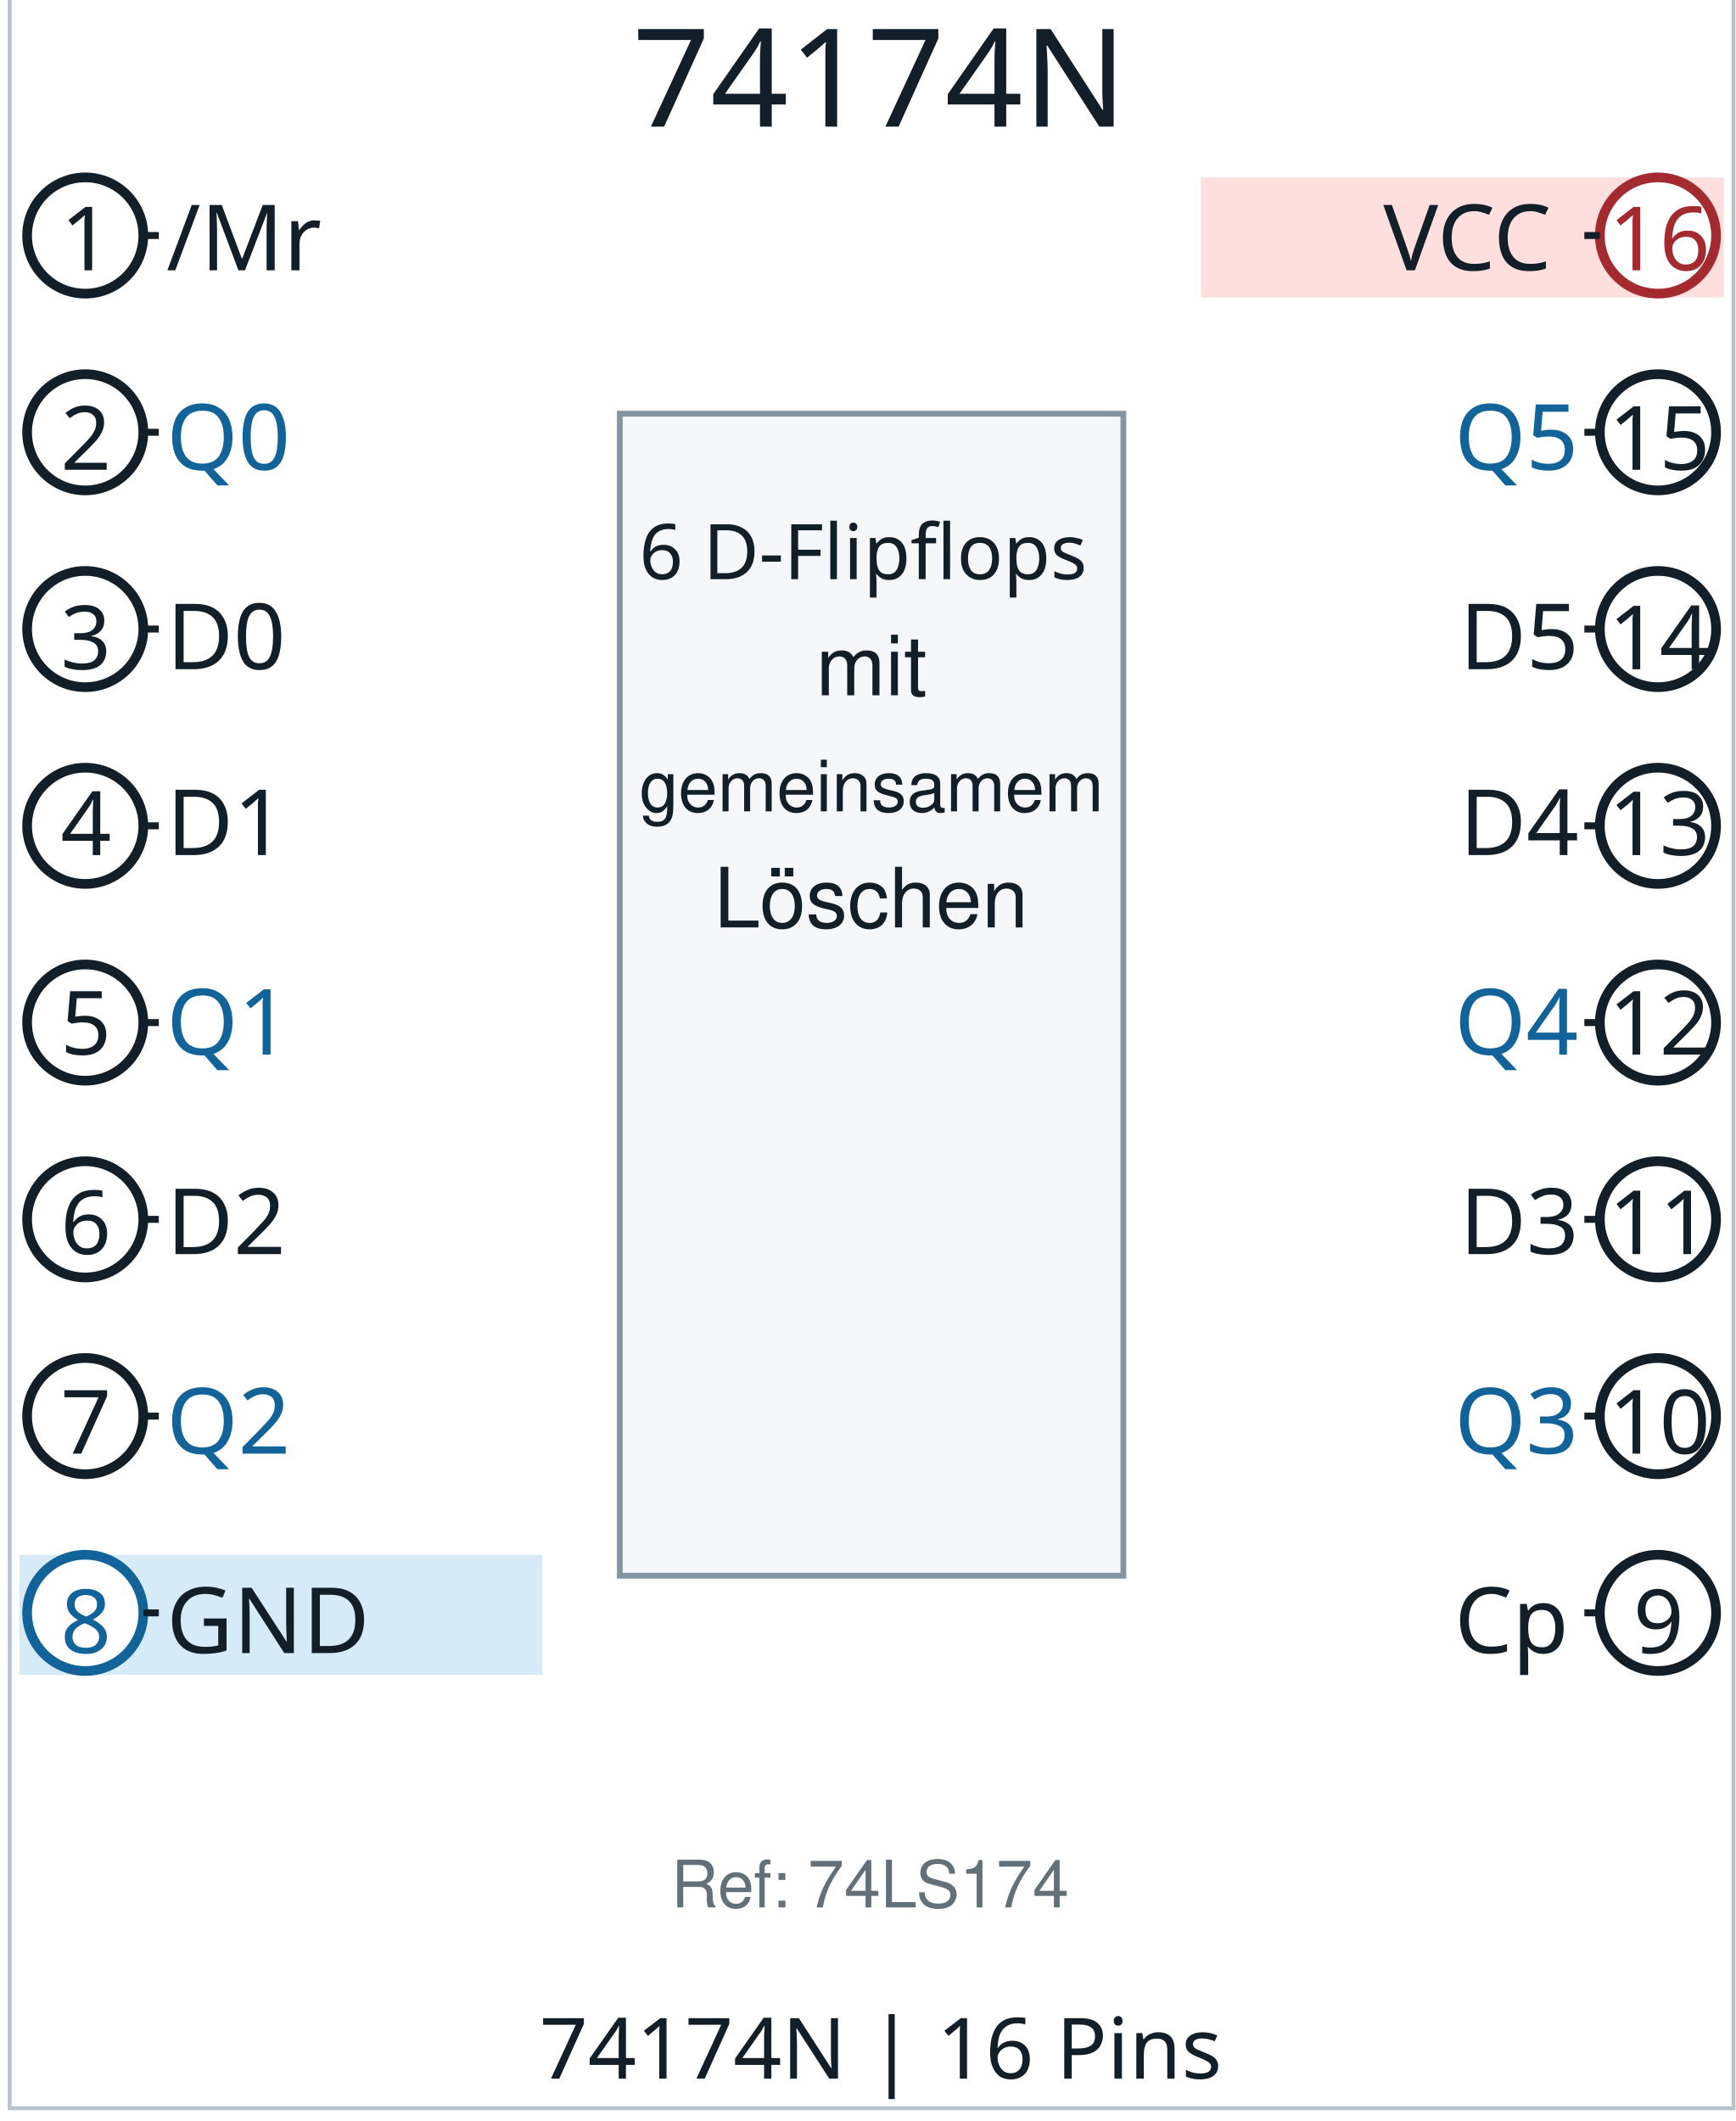
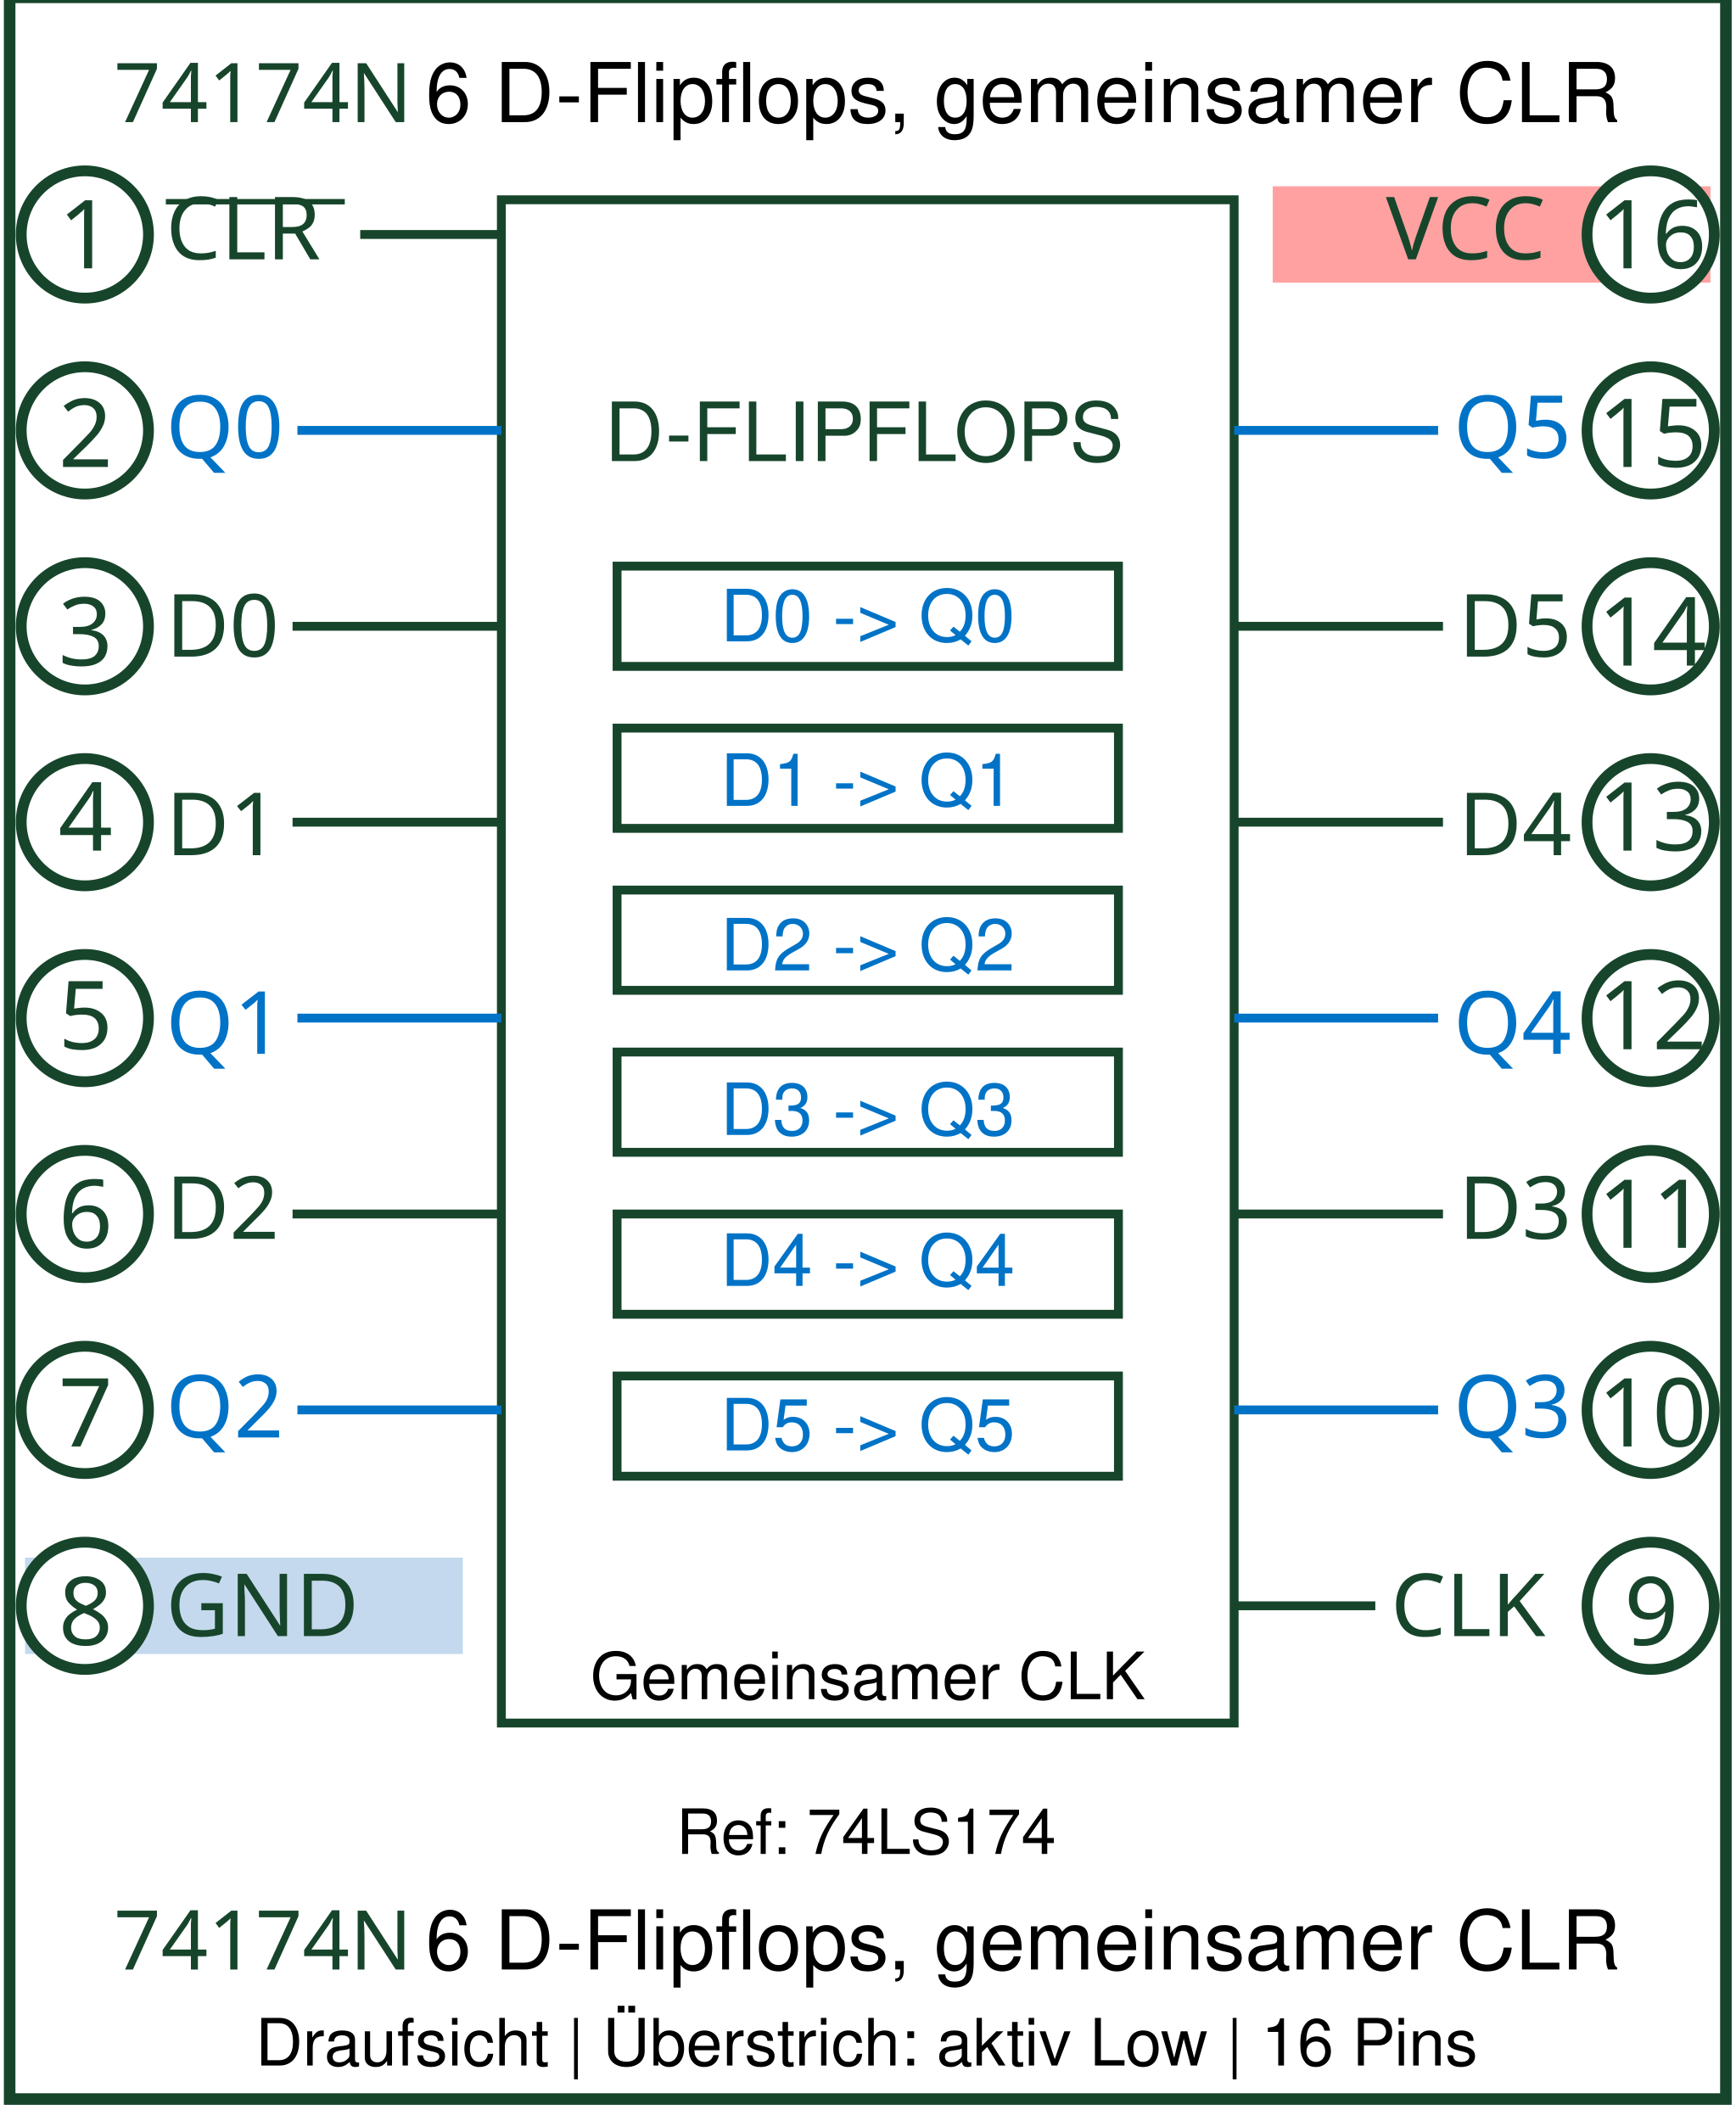
- <svg xmlns="http://www.w3.org/2000/svg" width="45mm" height="55mm" preserveAspectRatio="xMinYMin meet" viewBox="0 0 127 155" version="1.0" fill-rule="evenodd">
+ <svg xmlns="http://www.w3.org/2000/svg" width="45mm" height="55mm" preserveAspectRatio="xMinYMin meet" viewBox="0 0 127.559 155.906" version="1.0" fill-rule="evenodd">
  <clipPath id="clip">
    <rect x="0" y="0" width="127.559" height="155.906" />
  </clipPath>
  <g id="group" transform="scale(1,-1) translate(0,-155)" style="clip-path: url(#clip)">
    <g transform="">
-       <rect x="0.709" y="0.709" width="126.142" height="154.488" style="stroke: rgb(72%,76%,80%); stroke-linecap: butt; stroke-width: 0.283; fill: rgb(100%,100%,100%); fill-rule: evenodd;" />
-       <text x="46.27" y="146.268" style="font-family: Helvetica-Bold; font-size: 10px;fill: rgb(7%,12%,16%); stroke:none;" transform="translate(0,292) scale(1,-1)">74174N</text>
-       <text x="39.476" y="3.118" style="font-family: Helvetica-Bold; font-size: 6.2px;fill: rgb(7%,12%,16%); stroke:none;" transform="translate(0,6) scale(1,-1)">74174N | 16 Pins</text>
-       <circle cx="6.236" cy="137.764" r="4.252" style="stroke: rgb(7%,12%,16%); stroke-linecap: butt; stroke-width: 0.709; fill: rgb(100%,100%,100%); fill-rule: evenodd;" />
-       <text x="4.429" y="135.78" style="font-family: Helvetica-Bold; font-size: 6.5px;fill: rgb(7%,12%,16%); stroke:none;" transform="translate(0,271) scale(1,-1)">1</text>
-       <text x="12.189" y="135.78" style="font-family: Helvetica-Bold; font-size: 6.7px;fill: rgb(7%,12%,16%); stroke:none;" transform="translate(0,271) scale(1,-1)">/Mr</text>
-       <path d="M 10.488,137.764 L 11.622,137.764 Z" style="stroke: rgb(7%,12%,16%); stroke-linecap: butt; stroke-width: 0.51;" />
-       <circle cx="6.236" cy="123.364" r="4.252" style="stroke: rgb(7%,12%,16%); stroke-linecap: butt; stroke-width: 0.709; fill: rgb(100%,100%,100%); fill-rule: evenodd;" />
-       <text x="4.429" y="121.38" style="font-family: Helvetica-Bold; font-size: 6.5px;fill: rgb(7%,12%,16%); stroke:none;" transform="translate(0,242) scale(1,-1)">2</text>
-       <text x="12.189" y="121.38" style="font-family: Helvetica-Bold; font-size: 6.7px;fill: rgb(7%,39%,60%); stroke:none;" transform="translate(0,242) scale(1,-1)">Q0</text>
-       <path d="M 10.488,123.364 L 11.622,123.364 Z" style="stroke: rgb(7%,12%,16%); stroke-linecap: butt; stroke-width: 0.51;" />
-       <circle cx="6.236" cy="108.964" r="4.252" style="stroke: rgb(7%,12%,16%); stroke-linecap: butt; stroke-width: 0.709; fill: rgb(100%,100%,100%); fill-rule: evenodd;" />
-       <text x="4.429" y="106.98" style="font-family: Helvetica-Bold; font-size: 6.5px;fill: rgb(7%,12%,16%); stroke:none;" transform="translate(0,213) scale(1,-1)">3</text>
-       <text x="12.189" y="106.98" style="font-family: Helvetica-Bold; font-size: 6.7px;fill: rgb(7%,12%,16%); stroke:none;" transform="translate(0,213) scale(1,-1)">D0</text>
-       <path d="M 10.488,108.964 L 11.622,108.964 Z" style="stroke: rgb(7%,12%,16%); stroke-linecap: butt; stroke-width: 0.51;" />
-       <circle cx="6.236" cy="94.564" r="4.252" style="stroke: rgb(7%,12%,16%); stroke-linecap: butt; stroke-width: 0.709; fill: rgb(100%,100%,100%); fill-rule: evenodd;" />
-       <text x="4.429" y="92.58" style="font-family: Helvetica-Bold; font-size: 6.5px;fill: rgb(7%,12%,16%); stroke:none;" transform="translate(0,185) scale(1,-1)">4</text>
-       <text x="12.189" y="92.58" style="font-family: Helvetica-Bold; font-size: 6.7px;fill: rgb(7%,12%,16%); stroke:none;" transform="translate(0,185) scale(1,-1)">D1</text>
-       <path d="M 10.488,94.564 L 11.622,94.564 Z" style="stroke: rgb(7%,12%,16%); stroke-linecap: butt; stroke-width: 0.51;" />
-       <circle cx="6.236" cy="80.164" r="4.252" style="stroke: rgb(7%,12%,16%); stroke-linecap: butt; stroke-width: 0.709; fill: rgb(100%,100%,100%); fill-rule: evenodd;" />
-       <text x="4.429" y="78.18" style="font-family: Helvetica-Bold; font-size: 6.5px;fill: rgb(7%,12%,16%); stroke:none;" transform="translate(0,156) scale(1,-1)">5</text>
-       <text x="12.189" y="78.18" style="font-family: Helvetica-Bold; font-size: 6.7px;fill: rgb(7%,39%,60%); stroke:none;" transform="translate(0,156) scale(1,-1)">Q1</text>
-       <path d="M 10.488,80.164 L 11.622,80.164 Z" style="stroke: rgb(7%,12%,16%); stroke-linecap: butt; stroke-width: 0.51;" />
-       <circle cx="6.236" cy="65.764" r="4.252" style="stroke: rgb(7%,12%,16%); stroke-linecap: butt; stroke-width: 0.709; fill: rgb(100%,100%,100%); fill-rule: evenodd;" />
-       <text x="4.429" y="63.78" style="font-family: Helvetica-Bold; font-size: 6.5px;fill: rgb(7%,12%,16%); stroke:none;" transform="translate(0,127) scale(1,-1)">6</text>
-       <text x="12.189" y="63.78" style="font-family: Helvetica-Bold; font-size: 6.7px;fill: rgb(7%,12%,16%); stroke:none;" transform="translate(0,127) scale(1,-1)">D2</text>
-       <path d="M 10.488,65.764 L 11.622,65.764 Z" style="stroke: rgb(7%,12%,16%); stroke-linecap: butt; stroke-width: 0.51;" />
-       <circle cx="6.236" cy="51.364" r="4.252" style="stroke: rgb(7%,12%,16%); stroke-linecap: butt; stroke-width: 0.709; fill: rgb(100%,100%,100%); fill-rule: evenodd;" />
-       <text x="4.429" y="49.38" style="font-family: Helvetica-Bold; font-size: 6.5px;fill: rgb(7%,12%,16%); stroke:none;" transform="translate(0,98) scale(1,-1)">7</text>
-       <text x="12.189" y="49.38" style="font-family: Helvetica-Bold; font-size: 6.7px;fill: rgb(7%,39%,60%); stroke:none;" transform="translate(0,98) scale(1,-1)">Q2</text>
-       <path d="M 10.488,51.364 L 11.622,51.364 Z" style="stroke: rgb(7%,12%,16%); stroke-linecap: butt; stroke-width: 0.51;" />
-       <rect x="1.417" y="32.428" width="38.268" height="8.787" style="stroke: none; stroke-linecap: butt; stroke-width: 0.567; fill: rgb(84%,92%,97%); fill-rule: evenodd;" />
-       <circle cx="6.236" cy="36.964" r="4.252" style="stroke: rgb(7%,39%,60%); stroke-linecap: butt; stroke-width: 0.709; fill: rgb(100%,100%,100%); fill-rule: evenodd;" />
-       <text x="4.429" y="34.98" style="font-family: Helvetica-Bold; font-size: 6.5px;fill: rgb(7%,39%,60%); stroke:none;" transform="translate(0,69) scale(1,-1)">8</text>
-       <text x="12.189" y="34.98" style="font-family: Helvetica-Bold; font-size: 6.7px;fill: rgb(7%,12%,16%); stroke:none;" transform="translate(0,69) scale(1,-1)">GND</text>
-       <path d="M 10.488,36.964 L 11.622,36.964 Z" style="stroke: rgb(7%,12%,16%); stroke-linecap: butt; stroke-width: 0.51;" />
-       <circle cx="121.323" cy="36.964" r="4.252" style="stroke: rgb(7%,12%,16%); stroke-linecap: butt; stroke-width: 0.709; fill: rgb(100%,100%,100%); fill-rule: evenodd;" />
-       <text x="119.516" y="34.98" style="font-family: Helvetica-Bold; font-size: 6.5px;fill: rgb(7%,12%,16%); stroke:none;" transform="translate(0,69) scale(1,-1)">9</text>
-       <text x="106.439" y="34.98" style="font-family: Helvetica-Bold; font-size: 6.7px;fill: rgb(7%,12%,16%); stroke:none;" transform="translate(0,69) scale(1,-1)">Cp</text>
-       <path d="M 117.071,36.964 L 115.937,36.964 Z" style="stroke: rgb(7%,12%,16%); stroke-linecap: butt; stroke-width: 0.51;" />
-       <circle cx="121.323" cy="51.364" r="4.252" style="stroke: rgb(7%,12%,16%); stroke-linecap: butt; stroke-width: 0.709; fill: rgb(100%,100%,100%); fill-rule: evenodd;" />
-       <text x="117.709" y="49.38" style="font-family: Helvetica-Bold; font-size: 6.5px;fill: rgb(7%,12%,16%); stroke:none;" transform="translate(0,98) scale(1,-1)">10</text>
-       <text x="106.432" y="49.38" style="font-family: Helvetica-Bold; font-size: 6.7px;fill: rgb(7%,39%,60%); stroke:none;" transform="translate(0,98) scale(1,-1)">Q3</text>
-       <path d="M 117.071,51.364 L 115.937,51.364 Z" style="stroke: rgb(7%,12%,16%); stroke-linecap: butt; stroke-width: 0.51;" />
-       <circle cx="121.323" cy="65.764" r="4.252" style="stroke: rgb(7%,12%,16%); stroke-linecap: butt; stroke-width: 0.709; fill: rgb(100%,100%,100%); fill-rule: evenodd;" />
-       <text x="117.709" y="63.78" style="font-family: Helvetica-Bold; font-size: 6.5px;fill: rgb(7%,12%,16%); stroke:none;" transform="translate(0,127) scale(1,-1)">11</text>
-       <text x="106.807" y="63.78" style="font-family: Helvetica-Bold; font-size: 6.7px;fill: rgb(7%,12%,16%); stroke:none;" transform="translate(0,127) scale(1,-1)">D3</text>
-       <path d="M 117.071,65.764 L 115.937,65.764 Z" style="stroke: rgb(7%,12%,16%); stroke-linecap: butt; stroke-width: 0.51;" />
-       <circle cx="121.323" cy="80.164" r="4.252" style="stroke: rgb(7%,12%,16%); stroke-linecap: butt; stroke-width: 0.709; fill: rgb(100%,100%,100%); fill-rule: evenodd;" />
-       <text x="117.709" y="78.18" style="font-family: Helvetica-Bold; font-size: 6.5px;fill: rgb(7%,12%,16%); stroke:none;" transform="translate(0,156) scale(1,-1)">12</text>
-       <text x="106.432" y="78.18" style="font-family: Helvetica-Bold; font-size: 6.7px;fill: rgb(7%,39%,60%); stroke:none;" transform="translate(0,156) scale(1,-1)">Q4</text>
-       <path d="M 117.071,80.164 L 115.937,80.164 Z" style="stroke: rgb(7%,12%,16%); stroke-linecap: butt; stroke-width: 0.51;" />
-       <circle cx="121.323" cy="94.564" r="4.252" style="stroke: rgb(7%,12%,16%); stroke-linecap: butt; stroke-width: 0.709; fill: rgb(100%,100%,100%); fill-rule: evenodd;" />
-       <text x="117.709" y="92.58" style="font-family: Helvetica-Bold; font-size: 6.5px;fill: rgb(7%,12%,16%); stroke:none;" transform="translate(0,185) scale(1,-1)">13</text>
-       <text x="106.807" y="92.58" style="font-family: Helvetica-Bold; font-size: 6.7px;fill: rgb(7%,12%,16%); stroke:none;" transform="translate(0,185) scale(1,-1)">D4</text>
-       <path d="M 117.071,94.564 L 115.937,94.564 Z" style="stroke: rgb(7%,12%,16%); stroke-linecap: butt; stroke-width: 0.51;" />
-       <circle cx="121.323" cy="108.964" r="4.252" style="stroke: rgb(7%,12%,16%); stroke-linecap: butt; stroke-width: 0.709; fill: rgb(100%,100%,100%); fill-rule: evenodd;" />
-       <text x="117.709" y="106.98" style="font-family: Helvetica-Bold; font-size: 6.5px;fill: rgb(7%,12%,16%); stroke:none;" transform="translate(0,213) scale(1,-1)">14</text>
-       <text x="106.807" y="106.98" style="font-family: Helvetica-Bold; font-size: 6.7px;fill: rgb(7%,12%,16%); stroke:none;" transform="translate(0,213) scale(1,-1)">D5</text>
-       <path d="M 117.071,108.964 L 115.937,108.964 Z" style="stroke: rgb(7%,12%,16%); stroke-linecap: butt; stroke-width: 0.51;" />
-       <circle cx="121.323" cy="123.364" r="4.252" style="stroke: rgb(7%,12%,16%); stroke-linecap: butt; stroke-width: 0.709; fill: rgb(100%,100%,100%); fill-rule: evenodd;" />
-       <text x="117.709" y="121.38" style="font-family: Helvetica-Bold; font-size: 6.5px;fill: rgb(7%,12%,16%); stroke:none;" transform="translate(0,242) scale(1,-1)">15</text>
-       <text x="106.432" y="121.38" style="font-family: Helvetica-Bold; font-size: 6.7px;fill: rgb(7%,39%,60%); stroke:none;" transform="translate(0,242) scale(1,-1)">Q5</text>
-       <path d="M 117.071,123.364 L 115.937,123.364 Z" style="stroke: rgb(7%,12%,16%); stroke-linecap: butt; stroke-width: 0.51;" />
-       <rect x="87.874" y="133.228" width="38.268" height="8.787" style="stroke: none; stroke-linecap: butt; stroke-width: 0.567; fill: rgb(100%,87%,87%); fill-rule: evenodd;" />
-       <circle cx="121.323" cy="137.764" r="4.252" style="stroke: rgb(64%,17%,19%); stroke-linecap: butt; stroke-width: 0.709; fill: rgb(100%,100%,100%); fill-rule: evenodd;" />
-       <text x="117.709" y="135.78" style="font-family: Helvetica-Bold; font-size: 6.5px;fill: rgb(64%,17%,19%); stroke:none;" transform="translate(0,271) scale(1,-1)">16</text>
-       <text x="101.226" y="135.78" style="font-family: Helvetica-Bold; font-size: 6.7px;fill: rgb(7%,12%,16%); stroke:none;" transform="translate(0,271) scale(1,-1)">VCC</text>
-       <path d="M 117.071,137.764 L 115.937,137.764 Z" style="stroke: rgb(7%,12%,16%); stroke-linecap: butt; stroke-width: 0.51;" />
-       <rect x="45.354" y="39.685" width="36.85" height="85.039" style="stroke: rgb(52%,58%,63%); stroke-linecap: butt; stroke-width: 0.425; fill: rgb(96%,97%,98%); fill-rule: evenodd;" />
-       <text x="46.772" y="113.386" style="font-family: Helvetica-Bold; font-size: 5.617px;fill: rgb(7%,12%,16%); stroke:none;" transform="translate(0,226) scale(1,-1)">6 D-Flipflops</text>
-       <text x="59.714" y="104.882" style="font-family: Helvetica; font-size: 6.1px;fill: rgb(7%,12%,16%); stroke:none;" transform="translate(0,209) scale(1,-1)">mit</text>
-       <text x="46.772" y="96.378" style="font-family: Helvetica; font-size: 5.188px;fill: rgb(7%,12%,16%); stroke:none;" transform="translate(0,192) scale(1,-1)">gemeinsamem</text>
-       <text x="52.251" y="87.874" style="font-family: Helvetica; font-size: 6.1px;fill: rgb(7%,12%,16%); stroke:none;" transform="translate(0,175) scale(1,-1)">Löschen</text>
-       <text x="49.104" y="15.591" style="font-family: Helvetica; font-size: 4.8px;fill: rgb(39%,44%,47%); stroke:none;" transform="translate(0,31) scale(1,-1)">Ref: 74LS174</text>
+       <rect x="0.709" y="0.709" width="126.142" height="154.488" style="stroke: rgb(9%,27%,17%); stroke-linecap: butt; stroke-width: 0.85; fill: rgb(100%,100%,100%); fill-rule: evenodd;" />
+       <text x="8.364" y="146.976" style="font-family: Helvetica-Bold; font-size: 6.062px;fill: rgb(9%,27%,17%); stroke:none;" transform="translate(0,293) scale(1,-1)">74174N</text>
+       <text x="31.278" y="146.976" style="font-family: Helvetica; font-size: 6.062px;fill: rgb(0%,0%,0%); stroke:none;" transform="translate(0,293) scale(1,-1)">6 D-Flipflops, gemeinsamer CLR</text>
+       <rect x="36.85" y="28.346" width="53.858" height="111.969" style="stroke: rgb(9%,27%,17%); stroke-linecap: butt; stroke-width: 0.652; fill: none; fill-rule: evenodd;" />
+       <path d="M 26.475,137.764 L 36.85,137.764 Z" style="stroke: rgb(9%,27%,17%); stroke-linecap: butt; stroke-width: 0.652;" />
+       <path d="M 21.86,123.364 L 36.85,123.364 Z" style="stroke: rgb(0%,45%,78%); stroke-linecap: butt; stroke-width: 0.652;" />
+       <path d="M 21.502,108.964 L 36.85,108.964 Z" style="stroke: rgb(9%,27%,17%); stroke-linecap: butt; stroke-width: 0.652;" />
+       <path d="M 21.502,94.564 L 36.85,94.564 Z" style="stroke: rgb(9%,27%,17%); stroke-linecap: butt; stroke-width: 0.652;" />
+       <path d="M 21.86,80.164 L 36.85,80.164 Z" style="stroke: rgb(0%,45%,78%); stroke-linecap: butt; stroke-width: 0.652;" />
+       <path d="M 21.502,65.764 L 36.85,65.764 Z" style="stroke: rgb(9%,27%,17%); stroke-linecap: butt; stroke-width: 0.652;" />
+       <path d="M 21.86,51.364 L 36.85,51.364 Z" style="stroke: rgb(0%,45%,78%); stroke-linecap: butt; stroke-width: 0.652;" />
+       <path d="M 101.084,36.964 L 90.709,36.964 Z" style="stroke: rgb(9%,27%,17%); stroke-linecap: butt; stroke-width: 0.652;" />
+       <path d="M 105.699,51.364 L 90.709,51.364 Z" style="stroke: rgb(0%,45%,78%); stroke-linecap: butt; stroke-width: 0.652;" />
+       <path d="M 106.057,65.764 L 90.709,65.764 Z" style="stroke: rgb(9%,27%,17%); stroke-linecap: butt; stroke-width: 0.652;" />
+       <path d="M 105.699,80.164 L 90.709,80.164 Z" style="stroke: rgb(0%,45%,78%); stroke-linecap: butt; stroke-width: 0.652;" />
+       <path d="M 106.057,94.564 L 90.709,94.564 Z" style="stroke: rgb(9%,27%,17%); stroke-linecap: butt; stroke-width: 0.652;" />
+       <path d="M 106.057,108.964 L 90.709,108.964 Z" style="stroke: rgb(9%,27%,17%); stroke-linecap: butt; stroke-width: 0.652;" />
+       <path d="M 105.699,123.364 L 90.709,123.364 Z" style="stroke: rgb(0%,45%,78%); stroke-linecap: butt; stroke-width: 0.652;" />
+       <text x="44.442" y="121.89" style="font-family: Helvetica; font-size: 6px;fill: rgb(9%,27%,17%); stroke:none;" transform="translate(0,243) scale(1,-1)">D-FLIPFLOPS</text>
+       <rect x="45.354" y="106.016" width="36.85" height="7.37" style="stroke: rgb(9%,27%,17%); stroke-linecap: butt; stroke-width: 0.652; fill: none; fill-rule: evenodd;" />
+       <text x="52.954" y="108.142" style="font-family: Helvetica; font-size: 5.3px;fill: rgb(0%,45%,78%); stroke:none;" transform="translate(0,216) scale(1,-1)">D0 -&gt; Q0</text>
+       <rect x="45.354" y="94.11" width="36.85" height="7.37" style="stroke: rgb(9%,27%,17%); stroke-linecap: butt; stroke-width: 0.652; fill: none; fill-rule: evenodd;" />
+       <text x="52.954" y="96.236" style="font-family: Helvetica; font-size: 5.3px;fill: rgb(0%,45%,78%); stroke:none;" transform="translate(0,192) scale(1,-1)">D1 -&gt; Q1</text>
+       <rect x="45.354" y="82.205" width="36.85" height="7.37" style="stroke: rgb(9%,27%,17%); stroke-linecap: butt; stroke-width: 0.652; fill: none; fill-rule: evenodd;" />
+       <text x="52.954" y="84.331" style="font-family: Helvetica; font-size: 5.3px;fill: rgb(0%,45%,78%); stroke:none;" transform="translate(0,168) scale(1,-1)">D2 -&gt; Q2</text>
+       <rect x="45.354" y="70.299" width="36.85" height="7.37" style="stroke: rgb(9%,27%,17%); stroke-linecap: butt; stroke-width: 0.652; fill: none; fill-rule: evenodd;" />
+       <text x="52.954" y="72.425" style="font-family: Helvetica; font-size: 5.3px;fill: rgb(0%,45%,78%); stroke:none;" transform="translate(0,144) scale(1,-1)">D3 -&gt; Q3</text>
+       <rect x="45.354" y="58.394" width="36.85" height="7.37" style="stroke: rgb(9%,27%,17%); stroke-linecap: butt; stroke-width: 0.652; fill: none; fill-rule: evenodd;" />
+       <text x="52.954" y="60.52" style="font-family: Helvetica; font-size: 5.3px;fill: rgb(0%,45%,78%); stroke:none;" transform="translate(0,121) scale(1,-1)">D4 -&gt; Q4</text>
+       <rect x="45.354" y="46.488" width="36.85" height="7.37" style="stroke: rgb(9%,27%,17%); stroke-linecap: butt; stroke-width: 0.652; fill: none; fill-rule: evenodd;" />
+       <text x="52.954" y="48.614" style="font-family: Helvetica; font-size: 5.3px;fill: rgb(0%,45%,78%); stroke:none;" transform="translate(0,97) scale(1,-1)">D5 -&gt; Q5</text>
+       <text x="43.375" y="30.898" style="font-family: Helvetica; font-size: 4.8px;fill: rgb(0%,0%,0%); stroke:none;" transform="translate(0,61) scale(1,-1)">Gemeinsamer CLK</text>
+       <circle cx="6.236" cy="137.764" r="4.677" style="stroke: rgb(9%,27%,17%); stroke-linecap: butt; stroke-width: 0.794; fill: rgb(100%,100%,100%); fill-rule: evenodd;" />
+       <text x="4.29" y="135.723" style="font-family: Helvetica-Bold; font-size: 7px;fill: rgb(9%,27%,17%); stroke:none;" transform="translate(0,271) scale(1,-1)">1</text>
+       <text x="12.189" y="136.063" style="font-family: Helvetica-Bold; font-size: 6.4px;fill: rgb(9%,27%,17%); stroke:none;" transform="translate(0,272) scale(1,-1)">CLR</text>
+       <path d="M 12.189,140.173 L 25.341,140.173 Z" style="stroke: rgb(9%,27%,17%); stroke-linecap: butt; stroke-width: 0.397;" />
+       <circle cx="6.236" cy="123.364" r="4.677" style="stroke: rgb(9%,27%,17%); stroke-linecap: butt; stroke-width: 0.794; fill: rgb(100%,100%,100%); fill-rule: evenodd;" />
+       <text x="4.29" y="121.323" style="font-family: Helvetica-Bold; font-size: 7px;fill: rgb(9%,27%,17%); stroke:none;" transform="translate(0,242) scale(1,-1)">2</text>
+       <text x="12.189" y="121.663" style="font-family: Helvetica-Bold; font-size: 6.4px;fill: rgb(0%,45%,78%); stroke:none;" transform="translate(0,243) scale(1,-1)">Q0</text>
+       <circle cx="6.236" cy="108.964" r="4.677" style="stroke: rgb(9%,27%,17%); stroke-linecap: butt; stroke-width: 0.794; fill: rgb(100%,100%,100%); fill-rule: evenodd;" />
+       <text x="4.29" y="106.923" style="font-family: Helvetica-Bold; font-size: 7px;fill: rgb(9%,27%,17%); stroke:none;" transform="translate(0,213) scale(1,-1)">3</text>
+       <text x="12.189" y="107.263" style="font-family: Helvetica-Bold; font-size: 6.4px;fill: rgb(9%,27%,17%); stroke:none;" transform="translate(0,214) scale(1,-1)">D0</text>
+       <circle cx="6.236" cy="94.564" r="4.677" style="stroke: rgb(9%,27%,17%); stroke-linecap: butt; stroke-width: 0.794; fill: rgb(100%,100%,100%); fill-rule: evenodd;" />
+       <text x="4.29" y="92.523" style="font-family: Helvetica-Bold; font-size: 7px;fill: rgb(9%,27%,17%); stroke:none;" transform="translate(0,185) scale(1,-1)">4</text>
+       <text x="12.189" y="92.863" style="font-family: Helvetica-Bold; font-size: 6.4px;fill: rgb(9%,27%,17%); stroke:none;" transform="translate(0,185) scale(1,-1)">D1</text>
+       <circle cx="6.236" cy="80.164" r="4.677" style="stroke: rgb(9%,27%,17%); stroke-linecap: butt; stroke-width: 0.794; fill: rgb(100%,100%,100%); fill-rule: evenodd;" />
+       <text x="4.29" y="78.123" style="font-family: Helvetica-Bold; font-size: 7px;fill: rgb(9%,27%,17%); stroke:none;" transform="translate(0,156) scale(1,-1)">5</text>
+       <text x="12.189" y="78.463" style="font-family: Helvetica-Bold; font-size: 6.4px;fill: rgb(0%,45%,78%); stroke:none;" transform="translate(0,156) scale(1,-1)">Q1</text>
+       <circle cx="6.236" cy="65.764" r="4.677" style="stroke: rgb(9%,27%,17%); stroke-linecap: butt; stroke-width: 0.794; fill: rgb(100%,100%,100%); fill-rule: evenodd;" />
+       <text x="4.29" y="63.723" style="font-family: Helvetica-Bold; font-size: 7px;fill: rgb(9%,27%,17%); stroke:none;" transform="translate(0,127) scale(1,-1)">6</text>
+       <text x="12.189" y="64.063" style="font-family: Helvetica-Bold; font-size: 6.4px;fill: rgb(9%,27%,17%); stroke:none;" transform="translate(0,128) scale(1,-1)">D2</text>
+       <circle cx="6.236" cy="51.364" r="4.677" style="stroke: rgb(9%,27%,17%); stroke-linecap: butt; stroke-width: 0.794; fill: rgb(100%,100%,100%); fill-rule: evenodd;" />
+       <text x="4.29" y="49.323" style="font-family: Helvetica-Bold; font-size: 7px;fill: rgb(9%,27%,17%); stroke:none;" transform="translate(0,98) scale(1,-1)">7</text>
+       <text x="12.189" y="49.663" style="font-family: Helvetica-Bold; font-size: 6.4px;fill: rgb(0%,45%,78%); stroke:none;" transform="translate(0,99) scale(1,-1)">Q2</text>
+       <rect x="1.843" y="33.42" width="32.173" height="7.087" style="stroke: none; stroke-linecap: butt; stroke-width: 0.652; fill: rgb(77%,85%,93%); fill-rule: evenodd;" />
+       <circle cx="6.236" cy="36.964" r="4.677" style="stroke: rgb(9%,27%,17%); stroke-linecap: butt; stroke-width: 0.794; fill: rgb(100%,100%,100%); fill-rule: evenodd;" />
+       <text x="4.29" y="34.923" style="font-family: Helvetica-Bold; font-size: 7px;fill: rgb(9%,27%,17%); stroke:none;" transform="translate(0,69) scale(1,-1)">8</text>
+       <text x="12.189" y="35.263" style="font-family: Helvetica-Bold; font-size: 6.4px;fill: rgb(9%,27%,17%); stroke:none;" transform="translate(0,70) scale(1,-1)">GND</text>
+       <circle cx="121.323" cy="36.964" r="4.677" style="stroke: rgb(9%,27%,17%); stroke-linecap: butt; stroke-width: 0.794; fill: rgb(100%,100%,100%); fill-rule: evenodd;" />
+       <text x="119.377" y="34.923" style="font-family: Helvetica-Bold; font-size: 7px;fill: rgb(9%,27%,17%); stroke:none;" transform="translate(0,69) scale(1,-1)">9</text>
+       <text x="102.218" y="35.263" style="font-family: Helvetica-Bold; font-size: 6.4px;fill: rgb(9%,27%,17%); stroke:none;" transform="translate(0,70) scale(1,-1)">CLK</text>
+       <circle cx="121.323" cy="51.364" r="4.677" style="stroke: rgb(9%,27%,17%); stroke-linecap: butt; stroke-width: 0.794; fill: rgb(100%,100%,100%); fill-rule: evenodd;" />
+       <text x="117.431" y="49.323" style="font-family: Helvetica-Bold; font-size: 7px;fill: rgb(9%,27%,17%); stroke:none;" transform="translate(0,98) scale(1,-1)">10</text>
+       <text x="106.832" y="49.663" style="font-family: Helvetica-Bold; font-size: 6.4px;fill: rgb(0%,45%,78%); stroke:none;" transform="translate(0,99) scale(1,-1)">Q3</text>
+       <circle cx="121.323" cy="65.764" r="4.677" style="stroke: rgb(9%,27%,17%); stroke-linecap: butt; stroke-width: 0.794; fill: rgb(100%,100%,100%); fill-rule: evenodd;" />
+       <text x="117.431" y="63.723" style="font-family: Helvetica-Bold; font-size: 7px;fill: rgb(9%,27%,17%); stroke:none;" transform="translate(0,127) scale(1,-1)">11</text>
+       <text x="107.191" y="64.063" style="font-family: Helvetica-Bold; font-size: 6.4px;fill: rgb(9%,27%,17%); stroke:none;" transform="translate(0,128) scale(1,-1)">D3</text>
+       <circle cx="121.323" cy="80.164" r="4.677" style="stroke: rgb(9%,27%,17%); stroke-linecap: butt; stroke-width: 0.794; fill: rgb(100%,100%,100%); fill-rule: evenodd;" />
+       <text x="117.431" y="78.123" style="font-family: Helvetica-Bold; font-size: 7px;fill: rgb(9%,27%,17%); stroke:none;" transform="translate(0,156) scale(1,-1)">12</text>
+       <text x="106.832" y="78.463" style="font-family: Helvetica-Bold; font-size: 6.4px;fill: rgb(0%,45%,78%); stroke:none;" transform="translate(0,156) scale(1,-1)">Q4</text>
+       <circle cx="121.323" cy="94.564" r="4.677" style="stroke: rgb(9%,27%,17%); stroke-linecap: butt; stroke-width: 0.794; fill: rgb(100%,100%,100%); fill-rule: evenodd;" />
+       <text x="117.431" y="92.523" style="font-family: Helvetica-Bold; font-size: 7px;fill: rgb(9%,27%,17%); stroke:none;" transform="translate(0,185) scale(1,-1)">13</text>
+       <text x="107.191" y="92.863" style="font-family: Helvetica-Bold; font-size: 6.4px;fill: rgb(9%,27%,17%); stroke:none;" transform="translate(0,185) scale(1,-1)">D4</text>
+       <circle cx="121.323" cy="108.964" r="4.677" style="stroke: rgb(9%,27%,17%); stroke-linecap: butt; stroke-width: 0.794; fill: rgb(100%,100%,100%); fill-rule: evenodd;" />
+       <text x="117.431" y="106.923" style="font-family: Helvetica-Bold; font-size: 7px;fill: rgb(9%,27%,17%); stroke:none;" transform="translate(0,213) scale(1,-1)">14</text>
+       <text x="107.191" y="107.263" style="font-family: Helvetica-Bold; font-size: 6.4px;fill: rgb(9%,27%,17%); stroke:none;" transform="translate(0,214) scale(1,-1)">D5</text>
+       <circle cx="121.323" cy="123.364" r="4.677" style="stroke: rgb(9%,27%,17%); stroke-linecap: butt; stroke-width: 0.794; fill: rgb(100%,100%,100%); fill-rule: evenodd;" />
+       <text x="117.431" y="121.323" style="font-family: Helvetica-Bold; font-size: 7px;fill: rgb(9%,27%,17%); stroke:none;" transform="translate(0,242) scale(1,-1)">15</text>
+       <text x="106.832" y="121.663" style="font-family: Helvetica-Bold; font-size: 6.4px;fill: rgb(0%,45%,78%); stroke:none;" transform="translate(0,243) scale(1,-1)">Q5</text>
+       <rect x="93.543" y="134.22" width="32.173" height="7.087" style="stroke: none; stroke-linecap: butt; stroke-width: 0.652; fill: rgb(100%,63%,63%); fill-rule: evenodd;" />
+       <circle cx="121.323" cy="137.764" r="4.677" style="stroke: rgb(9%,27%,17%); stroke-linecap: butt; stroke-width: 0.794; fill: rgb(100%,100%,100%); fill-rule: evenodd;" />
+       <text x="117.431" y="135.723" style="font-family: Helvetica-Bold; font-size: 7px;fill: rgb(9%,27%,17%); stroke:none;" transform="translate(0,271) scale(1,-1)">16</text>
+       <text x="101.86" y="136.063" style="font-family: Helvetica-Bold; font-size: 6.4px;fill: rgb(9%,27%,17%); stroke:none;" transform="translate(0,272) scale(1,-1)">VCC</text>
+       <text x="49.715" y="19.276" style="font-family: Helvetica; font-size: 4.6px;fill: rgb(0%,0%,0%); stroke:none;" transform="translate(0,38) scale(1,-1)">Ref: 74LS174</text>
+       <text x="8.364" y="10.772" style="font-family: Helvetica-Bold; font-size: 6.062px;fill: rgb(9%,27%,17%); stroke:none;" transform="translate(0,21) scale(1,-1)">74174N</text>
+       <text x="31.278" y="10.772" style="font-family: Helvetica; font-size: 6.062px;fill: rgb(0%,0%,0%); stroke:none;" transform="translate(0,21) scale(1,-1)">6 D-Flipflops, gemeinsamer CLR</text>
+       <text x="18.784" y="3.827" style="font-family: Helvetica; font-size: 4.8px;fill: rgb(0%,0%,0%); stroke:none;" transform="translate(0,7) scale(1,-1)">Draufsicht | Überstrich: aktiv Low | 16 Pins</text>
    </g>
  </g>
</svg>
